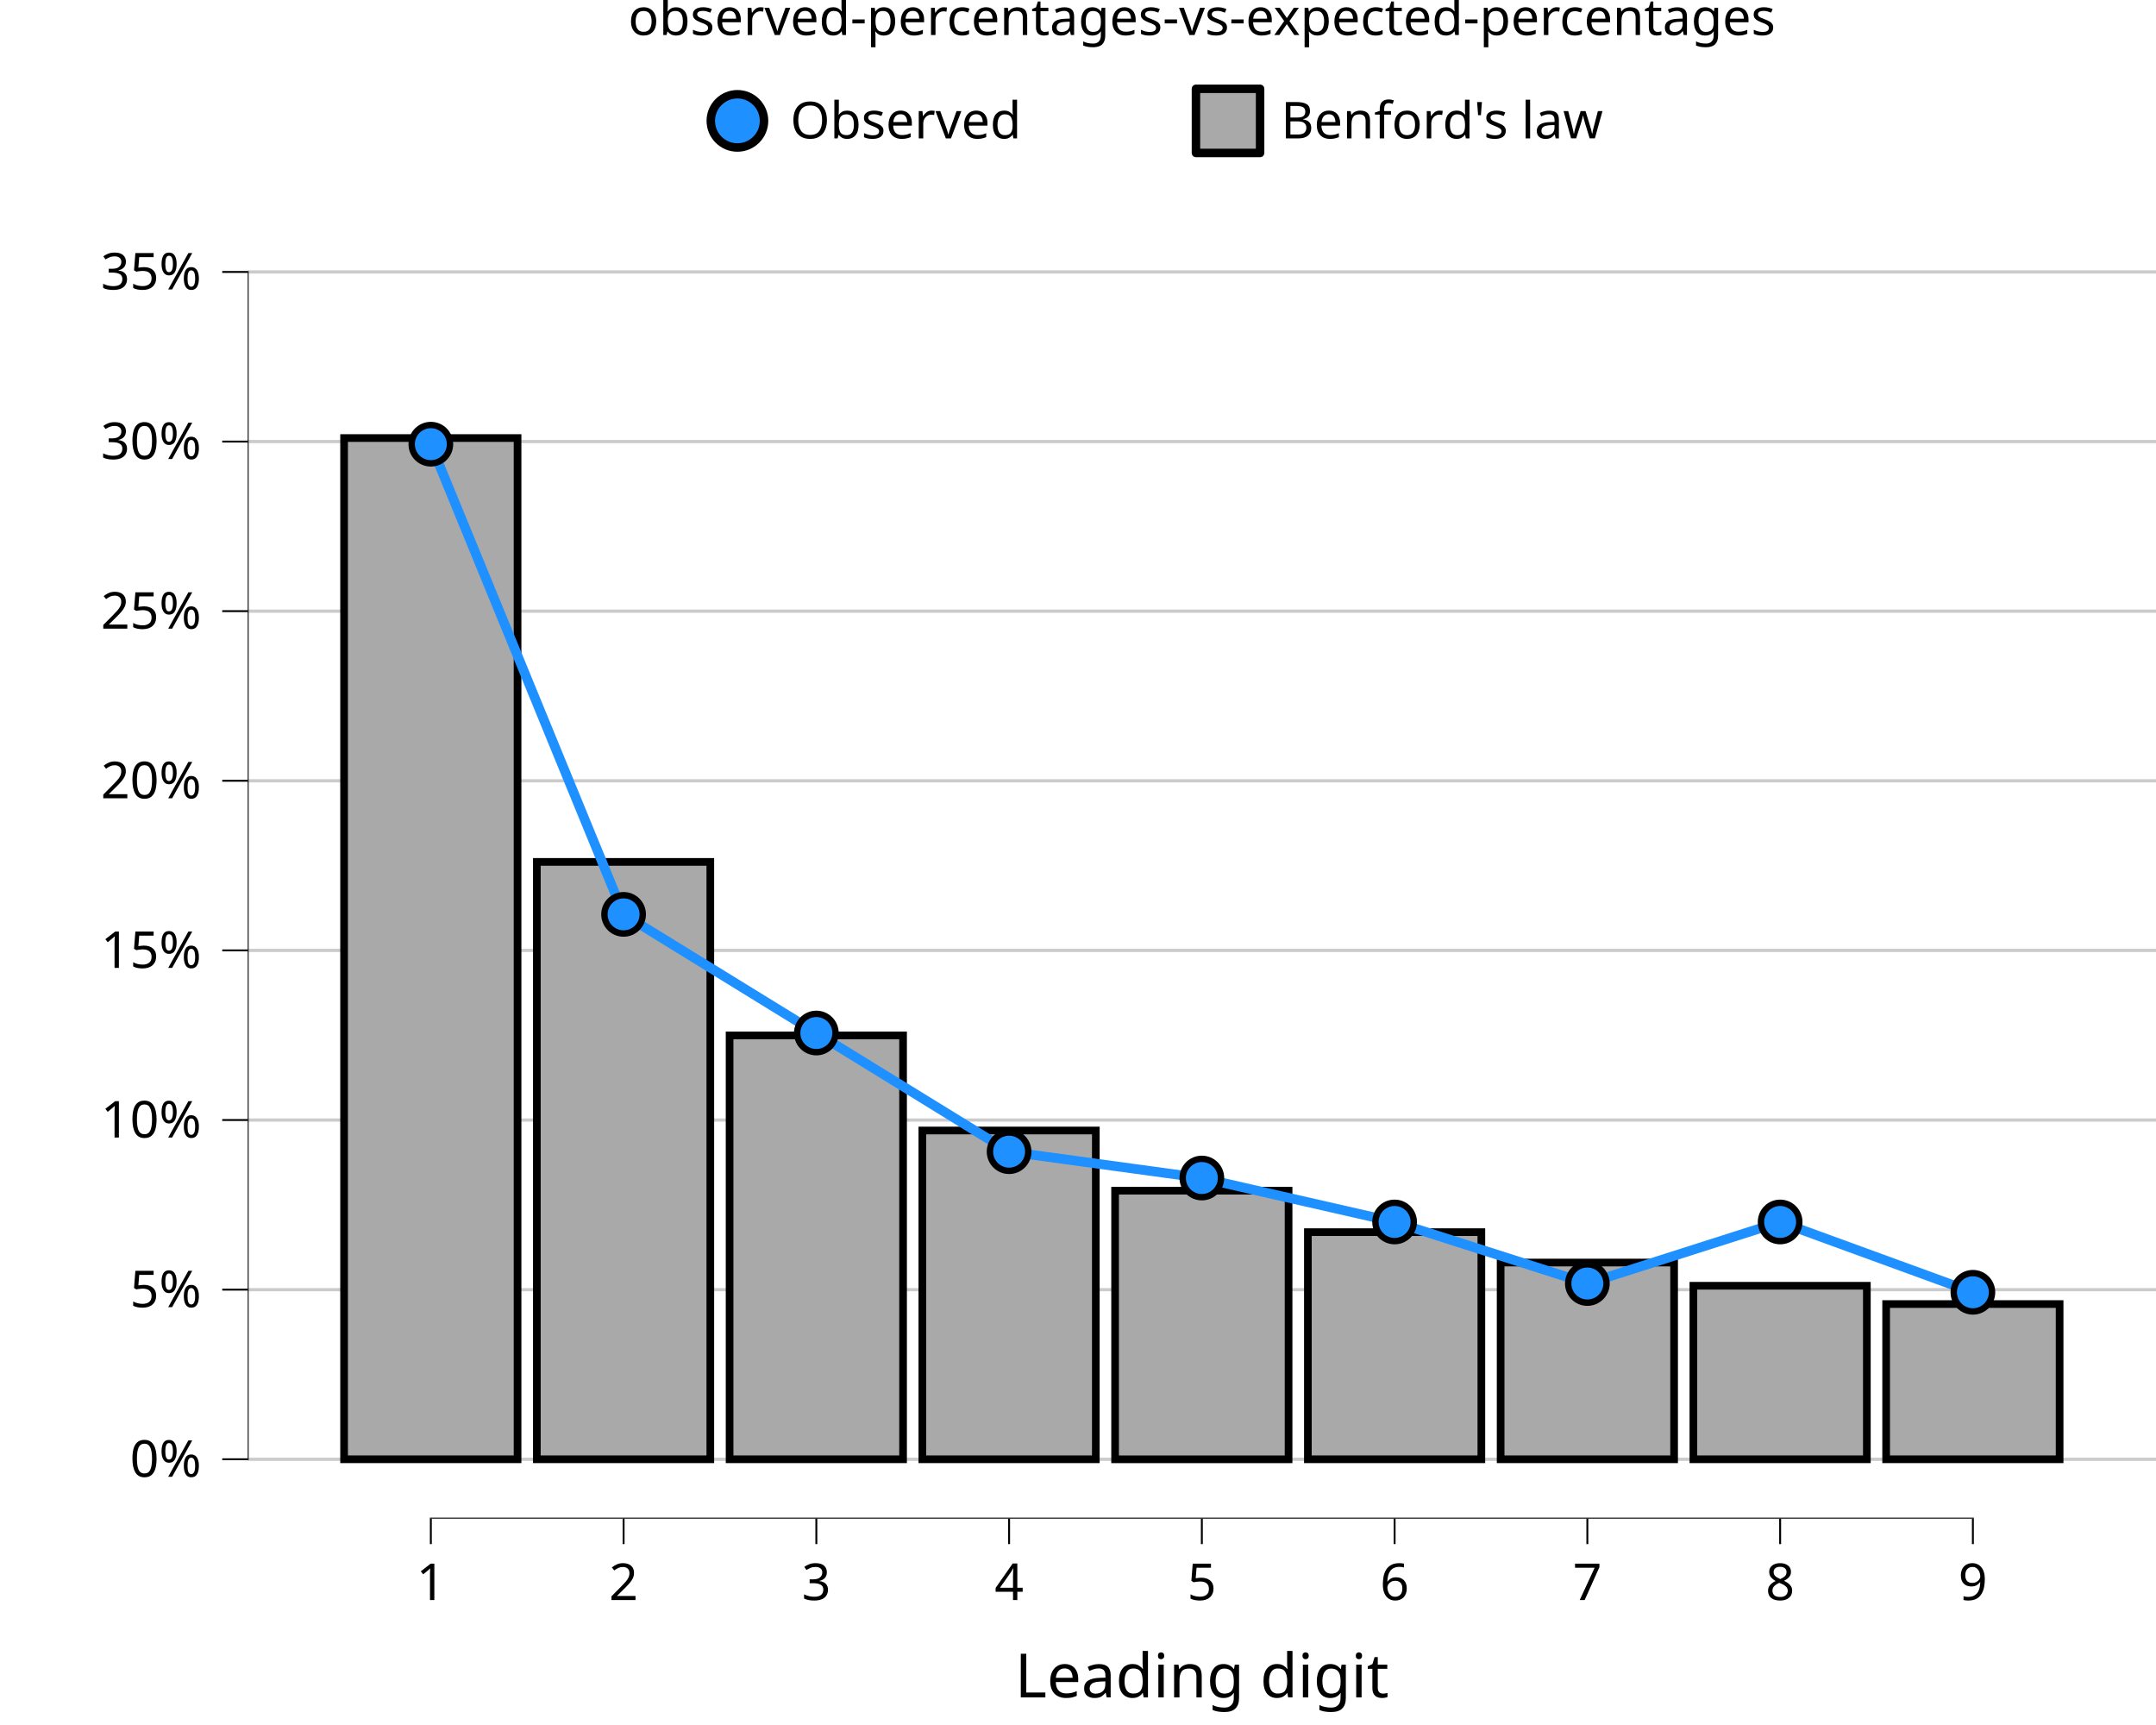
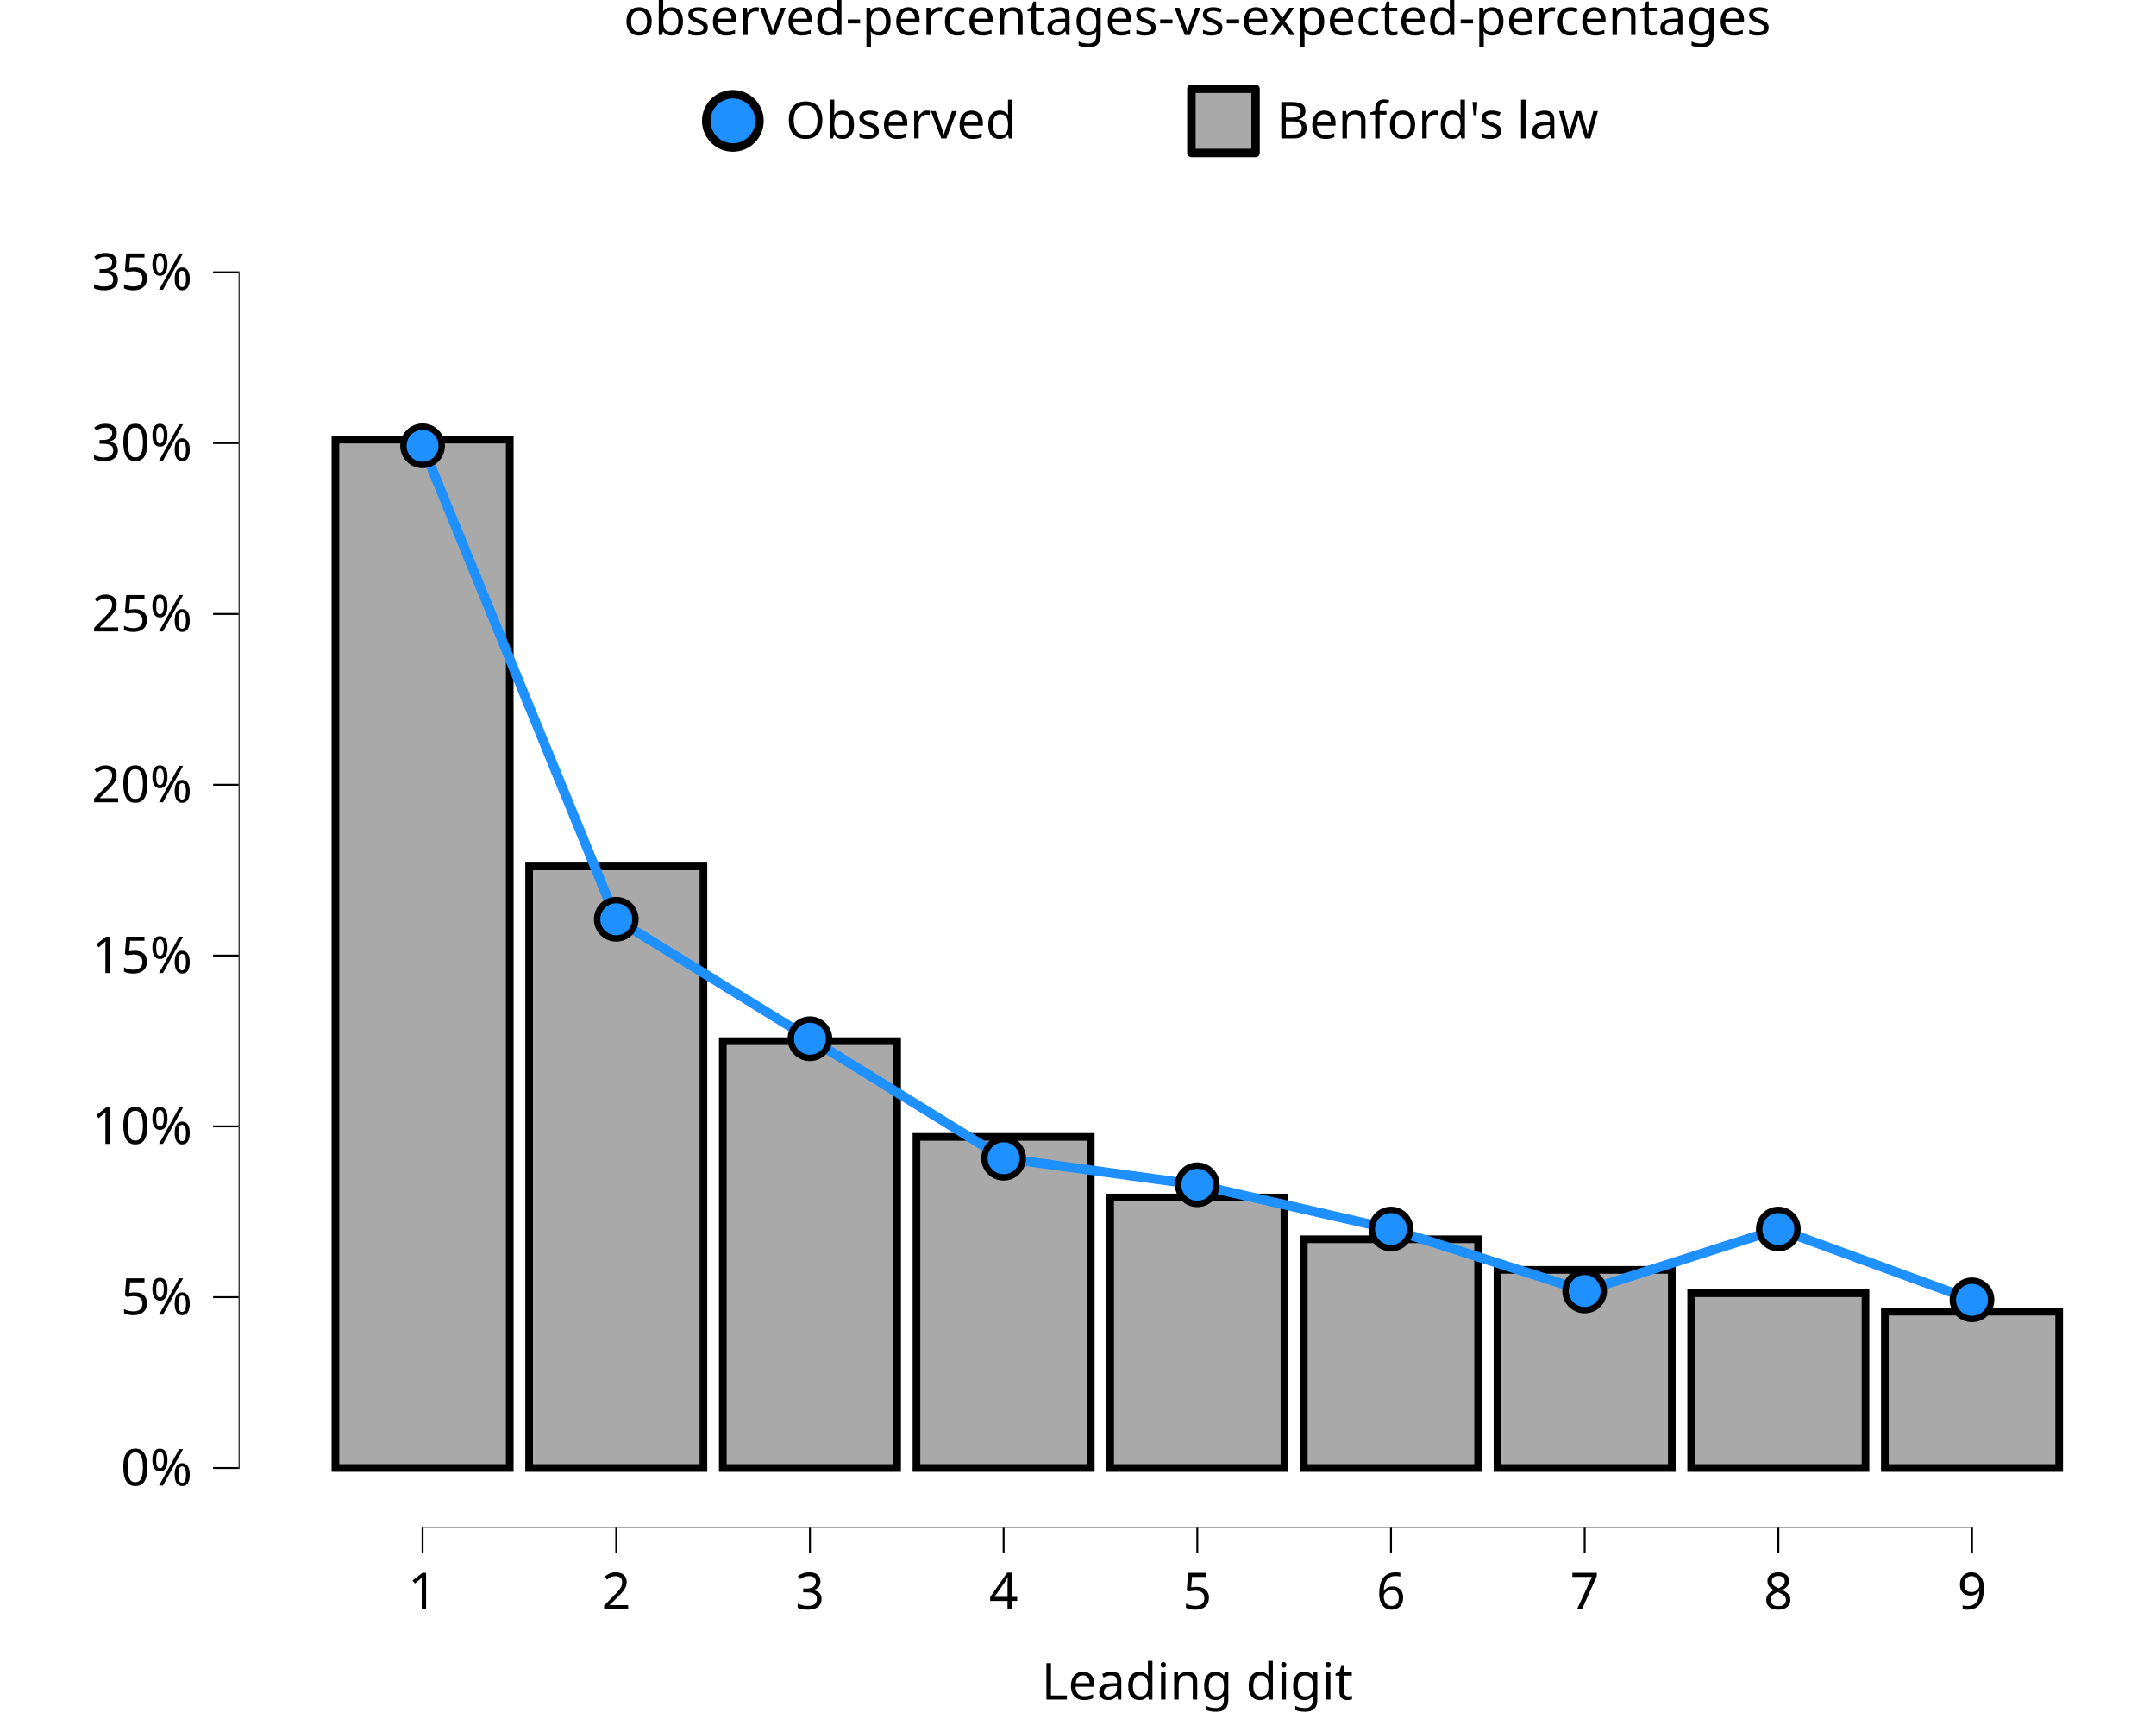
<svg xmlns="http://www.w3.org/2000/svg" class="svglite" data-engine-version="2.0" width="720.00pt" height="576.00pt" viewBox="0 0 720.00 576.00">
  <defs>
    <style type="text/css">
    .svglite line, .svglite polyline, .svglite polygon, .svglite path, .svglite rect, .svglite circle {
      fill: none;
      stroke: #000000;
      stroke-linecap: round;
      stroke-linejoin: round;
      stroke-miterlimit: 10.00;
    }
  </style>
  </defs>
  <rect width="100%" height="100%" style="stroke: none; fill: #FFFFFF;" />
  <defs>
    <clipPath id="cpMC4wMHw3MjAuMDB8MC4wMHw1NzYuMDA=">
      <rect x="0.00" y="0.00" width="720.00" height="576.00" />
    </clipPath>
  </defs>
  <g clip-path="url(#cpMC4wMHw3MjAuMDB8MC4wMHw1NzYuMDA=)">
-     <rect x="0.00" y="0.00" width="720.00" height="576.00" style="stroke-width: 10.67; stroke: none;" />
+     <rect x="-0" y="0.00" width="720.00" height="576.00" style="stroke-width: 10.67; stroke: none;" />
  </g>
  <defs>
-     <clipPath id="cpODIuNzJ8NzIwLjAwfDcwLjk3fDUwNy4wOQ==">
-       <rect x="82.72" y="70.97" width="637.28" height="436.12" />
+     <clipPath id="cpNzkuNjh8NzIwLjAwfDcwLjk3fDUxMC4xNA==">
+       <rect x="79.68" y="70.97" width="640.32" height="439.17" />
    </clipPath>
  </defs>
-   <g clip-path="url(#cpODIuNzJ8NzIwLjAwfDcwLjk3fDUwNy4wOQ==)">
-     <rect x="82.72" y="70.97" width="637.28" height="436.12" style="stroke-width: 10.67; stroke: none;" />
-     <polyline points="82.72,487.27 720.00,487.27 " style="stroke-width: 1.07; stroke: #CBCBCB; stroke-linecap: butt;" />
-     <polyline points="82.72,430.63 720.00,430.63 " style="stroke-width: 1.07; stroke: #CBCBCB; stroke-linecap: butt;" />
-     <polyline points="82.72,373.99 720.00,373.99 " style="stroke-width: 1.07; stroke: #CBCBCB; stroke-linecap: butt;" />
-     <polyline points="82.72,317.35 720.00,317.35 " style="stroke-width: 1.07; stroke: #CBCBCB; stroke-linecap: butt;" />
-     <polyline points="82.72,260.71 720.00,260.71 " style="stroke-width: 1.07; stroke: #CBCBCB; stroke-linecap: butt;" />
-     <polyline points="82.72,204.07 720.00,204.07 " style="stroke-width: 1.07; stroke: #CBCBCB; stroke-linecap: butt;" />
-     <polyline points="82.72,147.44 720.00,147.44 " style="stroke-width: 1.07; stroke: #CBCBCB; stroke-linecap: butt;" />
-     <polyline points="82.72,90.80 720.00,90.80 " style="stroke-width: 1.07; stroke: #CBCBCB; stroke-linecap: butt;" />
-     <rect x="114.91" y="146.27" width="57.93" height="341.00" style="stroke-width: 2.56; stroke-linecap: square; stroke-linejoin: miter; fill: #A9A9A9;" />
-     <rect x="179.28" y="287.80" width="57.93" height="199.47" style="stroke-width: 2.56; stroke-linecap: square; stroke-linejoin: miter; fill: #A9A9A9;" />
-     <rect x="243.65" y="345.74" width="57.93" height="141.53" style="stroke-width: 2.56; stroke-linecap: square; stroke-linejoin: miter; fill: #A9A9A9;" />
-     <rect x="308.02" y="377.49" width="57.93" height="109.78" style="stroke-width: 2.56; stroke-linecap: square; stroke-linejoin: miter; fill: #A9A9A9;" />
-     <rect x="372.39" y="397.58" width="57.93" height="89.70" style="stroke-width: 2.56; stroke-linecap: square; stroke-linejoin: miter; fill: #A9A9A9;" />
-     <rect x="436.77" y="411.43" width="57.93" height="75.84" style="stroke-width: 2.56; stroke-linecap: square; stroke-linejoin: miter; fill: #A9A9A9;" />
-     <rect x="501.14" y="421.58" width="57.93" height="65.69" style="stroke-width: 2.56; stroke-linecap: square; stroke-linejoin: miter; fill: #A9A9A9;" />
-     <rect x="565.51" y="429.33" width="57.93" height="57.94" style="stroke-width: 2.56; stroke-linecap: square; stroke-linejoin: miter; fill: #A9A9A9;" />
-     <rect x="629.88" y="435.44" width="57.93" height="51.83" style="stroke-width: 2.56; stroke-linecap: square; stroke-linejoin: miter; fill: #A9A9A9;" />
-     <polyline points="143.88,148.32 208.25,305.32 272.62,344.94 336.99,384.56 401.36,393.36 465.73,408.03 530.10,428.58 594.48,408.03 658.85,431.51 " style="stroke-width: 3.20; stroke: #1E90FF; stroke-linecap: butt;" />
-     <circle cx="143.88" cy="148.32" r="6.40" style="stroke-width: 2.13; fill: #1E90FF;" />
-     <circle cx="208.25" cy="305.32" r="6.40" style="stroke-width: 2.13; fill: #1E90FF;" />
-     <circle cx="272.62" cy="344.94" r="6.40" style="stroke-width: 2.13; fill: #1E90FF;" />
-     <circle cx="336.99" cy="384.56" r="6.40" style="stroke-width: 2.13; fill: #1E90FF;" />
-     <circle cx="401.36" cy="393.36" r="6.40" style="stroke-width: 2.13; fill: #1E90FF;" />
-     <circle cx="465.73" cy="408.03" r="6.40" style="stroke-width: 2.13; fill: #1E90FF;" />
-     <circle cx="530.10" cy="428.58" r="6.40" style="stroke-width: 2.13; fill: #1E90FF;" />
-     <circle cx="594.48" cy="408.03" r="6.40" style="stroke-width: 2.13; fill: #1E90FF;" />
-     <circle cx="658.85" cy="431.51" r="6.40" style="stroke-width: 2.13; fill: #1E90FF;" />
-     <line x1="143.56" y1="507.09" x2="659.17" y2="507.09" style="stroke-width: 0.64; stroke-linecap: butt;" />
-     <line x1="82.72" y1="487.59" x2="82.72" y2="90.48" style="stroke-width: 0.64; stroke-linecap: butt;" />
-     <rect x="82.72" y="70.97" width="637.28" height="436.12" style="stroke-width: 0.00; stroke: none;" />
+   <g clip-path="url(#cpNzkuNjh8NzIwLjAwfDcwLjk3fDUxMC4xNA==)">
+     <rect x="79.68" y="70.97" width="640.32" height="439.17" style="stroke-width: 10.67; stroke: none;" />
+     <rect x="112.02" y="146.79" width="58.21" height="343.38" style="stroke-width: 2.56; stroke-linecap: square; stroke-linejoin: miter; fill: #A9A9A9;" />
+     <rect x="176.70" y="289.31" width="58.21" height="200.87" style="stroke-width: 2.56; stroke-linecap: square; stroke-linejoin: miter; fill: #A9A9A9;" />
+     <rect x="241.38" y="347.66" width="58.21" height="142.52" style="stroke-width: 2.56; stroke-linecap: square; stroke-linejoin: miter; fill: #A9A9A9;" />
+     <rect x="306.05" y="379.63" width="58.21" height="110.54" style="stroke-width: 2.56; stroke-linecap: square; stroke-linejoin: miter; fill: #A9A9A9;" />
+     <rect x="370.73" y="399.86" width="58.21" height="90.32" style="stroke-width: 2.56; stroke-linecap: square; stroke-linejoin: miter; fill: #A9A9A9;" />
+     <rect x="435.41" y="413.81" width="58.21" height="76.37" style="stroke-width: 2.56; stroke-linecap: square; stroke-linejoin: miter; fill: #A9A9A9;" />
+     <rect x="500.09" y="424.03" width="58.21" height="66.15" style="stroke-width: 2.56; stroke-linecap: square; stroke-linejoin: miter; fill: #A9A9A9;" />
+     <rect x="564.77" y="431.83" width="58.21" height="58.35" style="stroke-width: 2.56; stroke-linecap: square; stroke-linejoin: miter; fill: #A9A9A9;" />
+     <rect x="629.45" y="437.98" width="58.21" height="52.20" style="stroke-width: 2.56; stroke-linecap: square; stroke-linejoin: miter; fill: #A9A9A9;" />
+     <polyline points="141.12,148.86 205.80,306.96 270.48,346.85 335.16,386.75 399.84,395.61 464.52,410.39 529.20,431.07 593.88,410.39 658.55,434.03 " style="stroke-width: 3.20; stroke: #1E90FF; stroke-linecap: butt;" />
+     <circle cx="141.12" cy="148.86" r="6.40" style="stroke-width: 2.13; fill: #1E90FF;" />
+     <circle cx="205.80" cy="306.96" r="6.40" style="stroke-width: 2.13; fill: #1E90FF;" />
+     <circle cx="270.48" cy="346.85" r="6.40" style="stroke-width: 2.13; fill: #1E90FF;" />
+     <circle cx="335.16" cy="386.75" r="6.40" style="stroke-width: 2.13; fill: #1E90FF;" />
+     <circle cx="399.84" cy="395.61" r="6.40" style="stroke-width: 2.13; fill: #1E90FF;" />
+     <circle cx="464.52" cy="410.39" r="6.40" style="stroke-width: 2.13; fill: #1E90FF;" />
+     <circle cx="529.20" cy="431.07" r="6.40" style="stroke-width: 2.13; fill: #1E90FF;" />
+     <circle cx="593.88" cy="410.39" r="6.40" style="stroke-width: 2.13; fill: #1E90FF;" />
+     <circle cx="658.55" cy="434.03" r="6.40" style="stroke-width: 2.13; fill: #1E90FF;" />
+     <line x1="140.80" y1="510.14" x2="658.87" y2="510.14" style="stroke-width: 0.64; stroke-linecap: butt;" />
+     <line x1="79.68" y1="490.50" x2="79.68" y2="90.62" style="stroke-width: 0.64; stroke-linecap: butt;" />
+     <rect x="79.68" y="70.97" width="640.32" height="439.17" style="stroke-width: 0.00; stroke: none;" />
  </g>
  <g clip-path="url(#cpMC4wMHw3MjAuMDB8MC4wMHw1NzYuMDA=)">
-     <polyline points="82.72,507.09 82.72,70.97 " style="stroke-width: 0.00; stroke: none; stroke-linecap: butt;" />
-     <text x="67.25" y="493.12" text-anchor="end" style="font-size: 17.00px; font-family: sans;" textLength="24.57px" lengthAdjust="spacingAndGlyphs">0%</text>
-     <text x="67.25" y="436.48" text-anchor="end" style="font-size: 17.00px; font-family: sans;" textLength="24.57px" lengthAdjust="spacingAndGlyphs">5%</text>
-     <text x="67.25" y="379.84" text-anchor="end" style="font-size: 17.00px; font-family: sans;" textLength="34.03px" lengthAdjust="spacingAndGlyphs">10%</text>
-     <text x="67.25" y="323.20" text-anchor="end" style="font-size: 17.00px; font-family: sans;" textLength="34.03px" lengthAdjust="spacingAndGlyphs">15%</text>
-     <text x="67.25" y="266.56" text-anchor="end" style="font-size: 17.00px; font-family: sans;" textLength="34.03px" lengthAdjust="spacingAndGlyphs">20%</text>
-     <text x="67.25" y="209.92" text-anchor="end" style="font-size: 17.00px; font-family: sans;" textLength="34.03px" lengthAdjust="spacingAndGlyphs">25%</text>
-     <text x="67.25" y="153.28" text-anchor="end" style="font-size: 17.00px; font-family: sans;" textLength="34.03px" lengthAdjust="spacingAndGlyphs">30%</text>
-     <text x="67.25" y="96.65" text-anchor="end" style="font-size: 17.00px; font-family: sans;" textLength="34.03px" lengthAdjust="spacingAndGlyphs">35%</text>
-     <polyline points="74.22,487.27 82.72,487.27 " style="stroke-width: 0.64; stroke-linecap: butt;" />
-     <polyline points="74.22,430.63 82.72,430.63 " style="stroke-width: 0.64; stroke-linecap: butt;" />
-     <polyline points="74.22,373.99 82.72,373.99 " style="stroke-width: 0.64; stroke-linecap: butt;" />
-     <polyline points="74.22,317.35 82.72,317.35 " style="stroke-width: 0.64; stroke-linecap: butt;" />
-     <polyline points="74.22,260.71 82.72,260.71 " style="stroke-width: 0.64; stroke-linecap: butt;" />
-     <polyline points="74.22,204.07 82.72,204.07 " style="stroke-width: 0.64; stroke-linecap: butt;" />
-     <polyline points="74.22,147.44 82.72,147.44 " style="stroke-width: 0.64; stroke-linecap: butt;" />
-     <polyline points="74.22,90.80 82.72,90.80 " style="stroke-width: 0.64; stroke-linecap: butt;" />
-     <polyline points="82.72,507.09 720.00,507.09 " style="stroke-width: 0.00; stroke: none; stroke-linecap: butt;" />
-     <polyline points="143.88,515.60 143.88,507.09 " style="stroke-width: 0.64; stroke-linecap: butt;" />
-     <polyline points="208.25,515.60 208.25,507.09 " style="stroke-width: 0.64; stroke-linecap: butt;" />
-     <polyline points="272.62,515.60 272.62,507.09 " style="stroke-width: 0.64; stroke-linecap: butt;" />
-     <polyline points="336.99,515.60 336.99,507.09 " style="stroke-width: 0.64; stroke-linecap: butt;" />
-     <polyline points="401.36,515.60 401.36,507.09 " style="stroke-width: 0.64; stroke-linecap: butt;" />
-     <polyline points="465.73,515.60 465.73,507.09 " style="stroke-width: 0.64; stroke-linecap: butt;" />
-     <polyline points="530.10,515.60 530.10,507.09 " style="stroke-width: 0.64; stroke-linecap: butt;" />
-     <polyline points="594.48,515.60 594.48,507.09 " style="stroke-width: 0.64; stroke-linecap: butt;" />
-     <polyline points="658.85,515.60 658.85,507.09 " style="stroke-width: 0.64; stroke-linecap: butt;" />
-     <text x="143.88" y="534.27" text-anchor="middle" style="font-size: 17.00px; font-family: sans;" textLength="9.46px" lengthAdjust="spacingAndGlyphs">1</text>
-     <text x="208.25" y="534.27" text-anchor="middle" style="font-size: 17.00px; font-family: sans;" textLength="9.46px" lengthAdjust="spacingAndGlyphs">2</text>
-     <text x="272.62" y="534.27" text-anchor="middle" style="font-size: 17.00px; font-family: sans;" textLength="9.46px" lengthAdjust="spacingAndGlyphs">3</text>
-     <text x="336.99" y="534.27" text-anchor="middle" style="font-size: 17.00px; font-family: sans;" textLength="9.46px" lengthAdjust="spacingAndGlyphs">4</text>
-     <text x="401.36" y="534.27" text-anchor="middle" style="font-size: 17.00px; font-family: sans;" textLength="9.46px" lengthAdjust="spacingAndGlyphs">5</text>
-     <text x="465.73" y="534.27" text-anchor="middle" style="font-size: 17.00px; font-family: sans;" textLength="9.46px" lengthAdjust="spacingAndGlyphs">6</text>
-     <text x="530.10" y="534.27" text-anchor="middle" style="font-size: 17.00px; font-family: sans;" textLength="9.46px" lengthAdjust="spacingAndGlyphs">7</text>
-     <text x="594.48" y="534.27" text-anchor="middle" style="font-size: 17.00px; font-family: sans;" textLength="9.46px" lengthAdjust="spacingAndGlyphs">8</text>
-     <text x="658.85" y="534.27" text-anchor="middle" style="font-size: 17.00px; font-family: sans;" textLength="9.46px" lengthAdjust="spacingAndGlyphs">9</text>
-     <text x="401.36" y="566.78" text-anchor="middle" style="font-size: 20.40px; font-family: sans;" textLength="115.69px" lengthAdjust="spacingAndGlyphs">Leading digit</text>
-     <rect x="218.14" y="20.71" width="366.44" height="39.31" style="stroke-width: 0.75; stroke: none;" />
-     <rect x="218.14" y="20.71" width="366.44" height="39.31" style="stroke-width: 10.67; stroke: none;" />
-     <rect x="232.09" y="26.19" width="28.35" height="28.35" style="stroke-width: 10.67; stroke: none;" />
-     <circle cx="246.26" cy="40.36" r="8.89" style="stroke-width: 2.83; fill: #1E90FF;" />
-     <rect x="395.93" y="26.19" width="28.35" height="28.35" style="stroke-width: 10.67; stroke: none;" />
-     <rect x="399.39" y="29.65" width="21.42" height="21.42" style="stroke-width: 2.83; fill: #A9A9A9;" />
-     <text x="263.92" y="46.21" style="font-size: 17.00px; font-family: sans;" textLength="73.73px" lengthAdjust="spacingAndGlyphs">Observed</text>
-     <text x="427.76" y="46.21" style="font-size: 17.00px; font-family: sans;" textLength="101.53px" lengthAdjust="spacingAndGlyphs">Benford's law</text>
-     <text x="401.36" y="11.70" text-anchor="middle" style="font-size: 17.00px; font-family: sans;" textLength="365.79px" lengthAdjust="spacingAndGlyphs">observed-percentages-vs-expected-percentages</text>
+     <polyline points="79.68,510.14 79.68,70.97 " style="stroke-width: 0.00; stroke: none; stroke-linecap: butt;" />
+     <text x="64.20" y="496.03" text-anchor="end" style="font-size: 17.00px; font-family: sans;" textLength="24.57px" lengthAdjust="spacingAndGlyphs">0%</text>
+     <text x="64.20" y="438.99" text-anchor="end" style="font-size: 17.00px; font-family: sans;" textLength="24.57px" lengthAdjust="spacingAndGlyphs">5%</text>
+     <text x="64.20" y="381.96" text-anchor="end" style="font-size: 17.00px; font-family: sans;" textLength="34.03px" lengthAdjust="spacingAndGlyphs">10%</text>
+     <text x="64.20" y="324.92" text-anchor="end" style="font-size: 17.00px; font-family: sans;" textLength="34.03px" lengthAdjust="spacingAndGlyphs">15%</text>
+     <text x="64.20" y="267.89" text-anchor="end" style="font-size: 17.00px; font-family: sans;" textLength="34.03px" lengthAdjust="spacingAndGlyphs">20%</text>
+     <text x="64.20" y="210.85" text-anchor="end" style="font-size: 17.00px; font-family: sans;" textLength="34.03px" lengthAdjust="spacingAndGlyphs">25%</text>
+     <text x="64.20" y="153.82" text-anchor="end" style="font-size: 17.00px; font-family: sans;" textLength="34.03px" lengthAdjust="spacingAndGlyphs">30%</text>
+     <text x="64.20" y="96.78" text-anchor="end" style="font-size: 17.00px; font-family: sans;" textLength="34.03px" lengthAdjust="spacingAndGlyphs">35%</text>
+     <polyline points="71.17,490.18 79.68,490.18 " style="stroke-width: 0.64; stroke-linecap: butt;" />
+     <polyline points="71.17,433.14 79.68,433.14 " style="stroke-width: 0.64; stroke-linecap: butt;" />
+     <polyline points="71.17,376.11 79.68,376.11 " style="stroke-width: 0.64; stroke-linecap: butt;" />
+     <polyline points="71.17,319.07 79.68,319.07 " style="stroke-width: 0.64; stroke-linecap: butt;" />
+     <polyline points="71.17,262.04 79.68,262.04 " style="stroke-width: 0.64; stroke-linecap: butt;" />
+     <polyline points="71.17,205.00 79.68,205.00 " style="stroke-width: 0.64; stroke-linecap: butt;" />
+     <polyline points="71.17,147.97 79.68,147.97 " style="stroke-width: 0.64; stroke-linecap: butt;" />
+     <polyline points="71.17,90.93 79.68,90.93 " style="stroke-width: 0.64; stroke-linecap: butt;" />
+     <polyline points="79.68,510.14 720.00,510.14 " style="stroke-width: 0.00; stroke: none; stroke-linecap: butt;" />
+     <polyline points="141.12,518.64 141.12,510.14 " style="stroke-width: 0.64; stroke-linecap: butt;" />
+     <polyline points="205.80,518.64 205.80,510.14 " style="stroke-width: 0.64; stroke-linecap: butt;" />
+     <polyline points="270.48,518.64 270.48,510.14 " style="stroke-width: 0.64; stroke-linecap: butt;" />
+     <polyline points="335.16,518.64 335.16,510.14 " style="stroke-width: 0.64; stroke-linecap: butt;" />
+     <polyline points="399.84,518.64 399.84,510.14 " style="stroke-width: 0.64; stroke-linecap: butt;" />
+     <polyline points="464.52,518.64 464.52,510.14 " style="stroke-width: 0.64; stroke-linecap: butt;" />
+     <polyline points="529.20,518.64 529.20,510.14 " style="stroke-width: 0.64; stroke-linecap: butt;" />
+     <polyline points="593.88,518.64 593.88,510.14 " style="stroke-width: 0.64; stroke-linecap: butt;" />
+     <polyline points="658.55,518.64 658.55,510.14 " style="stroke-width: 0.64; stroke-linecap: butt;" />
+     <text x="141.12" y="537.32" text-anchor="middle" style="font-size: 17.00px; font-family: sans;" textLength="9.46px" lengthAdjust="spacingAndGlyphs">1</text>
+     <text x="205.80" y="537.32" text-anchor="middle" style="font-size: 17.00px; font-family: sans;" textLength="9.46px" lengthAdjust="spacingAndGlyphs">2</text>
+     <text x="270.48" y="537.32" text-anchor="middle" style="font-size: 17.00px; font-family: sans;" textLength="9.46px" lengthAdjust="spacingAndGlyphs">3</text>
+     <text x="335.16" y="537.32" text-anchor="middle" style="font-size: 17.00px; font-family: sans;" textLength="9.46px" lengthAdjust="spacingAndGlyphs">4</text>
+     <text x="399.84" y="537.32" text-anchor="middle" style="font-size: 17.00px; font-family: sans;" textLength="9.46px" lengthAdjust="spacingAndGlyphs">5</text>
+     <text x="464.52" y="537.32" text-anchor="middle" style="font-size: 17.00px; font-family: sans;" textLength="9.46px" lengthAdjust="spacingAndGlyphs">6</text>
+     <text x="529.20" y="537.32" text-anchor="middle" style="font-size: 17.00px; font-family: sans;" textLength="9.46px" lengthAdjust="spacingAndGlyphs">7</text>
+     <text x="593.88" y="537.32" text-anchor="middle" style="font-size: 17.00px; font-family: sans;" textLength="9.46px" lengthAdjust="spacingAndGlyphs">8</text>
+     <text x="658.55" y="537.32" text-anchor="middle" style="font-size: 17.00px; font-family: sans;" textLength="9.46px" lengthAdjust="spacingAndGlyphs">9</text>
+     <text x="399.84" y="567.49" text-anchor="middle" style="font-size: 17.00px; font-family: sans;" textLength="96.41px" lengthAdjust="spacingAndGlyphs">Leading digit</text>
+     <rect x="216.62" y="20.71" width="366.44" height="39.31" style="stroke-width: 0.75; stroke: none;" />
+     <rect x="216.62" y="20.71" width="366.44" height="39.31" style="stroke-width: 10.67; stroke: none;" />
+     <rect x="230.56" y="26.19" width="28.35" height="28.35" style="stroke-width: 10.67; stroke: none;" />
+     <circle cx="244.74" cy="40.36" r="8.89" style="stroke-width: 2.83; fill: #1E90FF;" />
+     <rect x="394.40" y="26.19" width="28.35" height="28.35" style="stroke-width: 10.67; stroke: none;" />
+     <rect x="397.87" y="29.65" width="21.42" height="21.42" style="stroke-width: 2.83; fill: #A9A9A9;" />
+     <text x="262.40" y="46.21" style="font-size: 17.00px; font-family: sans;" textLength="73.73px" lengthAdjust="spacingAndGlyphs">Observed</text>
+     <text x="426.24" y="46.21" style="font-size: 17.00px; font-family: sans;" textLength="101.53px" lengthAdjust="spacingAndGlyphs">Benford's law</text>
+     <text x="399.84" y="11.70" text-anchor="middle" style="font-size: 17.00px; font-family: sans;" textLength="365.79px" lengthAdjust="spacingAndGlyphs">observed-percentages-vs-expected-percentages</text>
  </g>
</svg>
